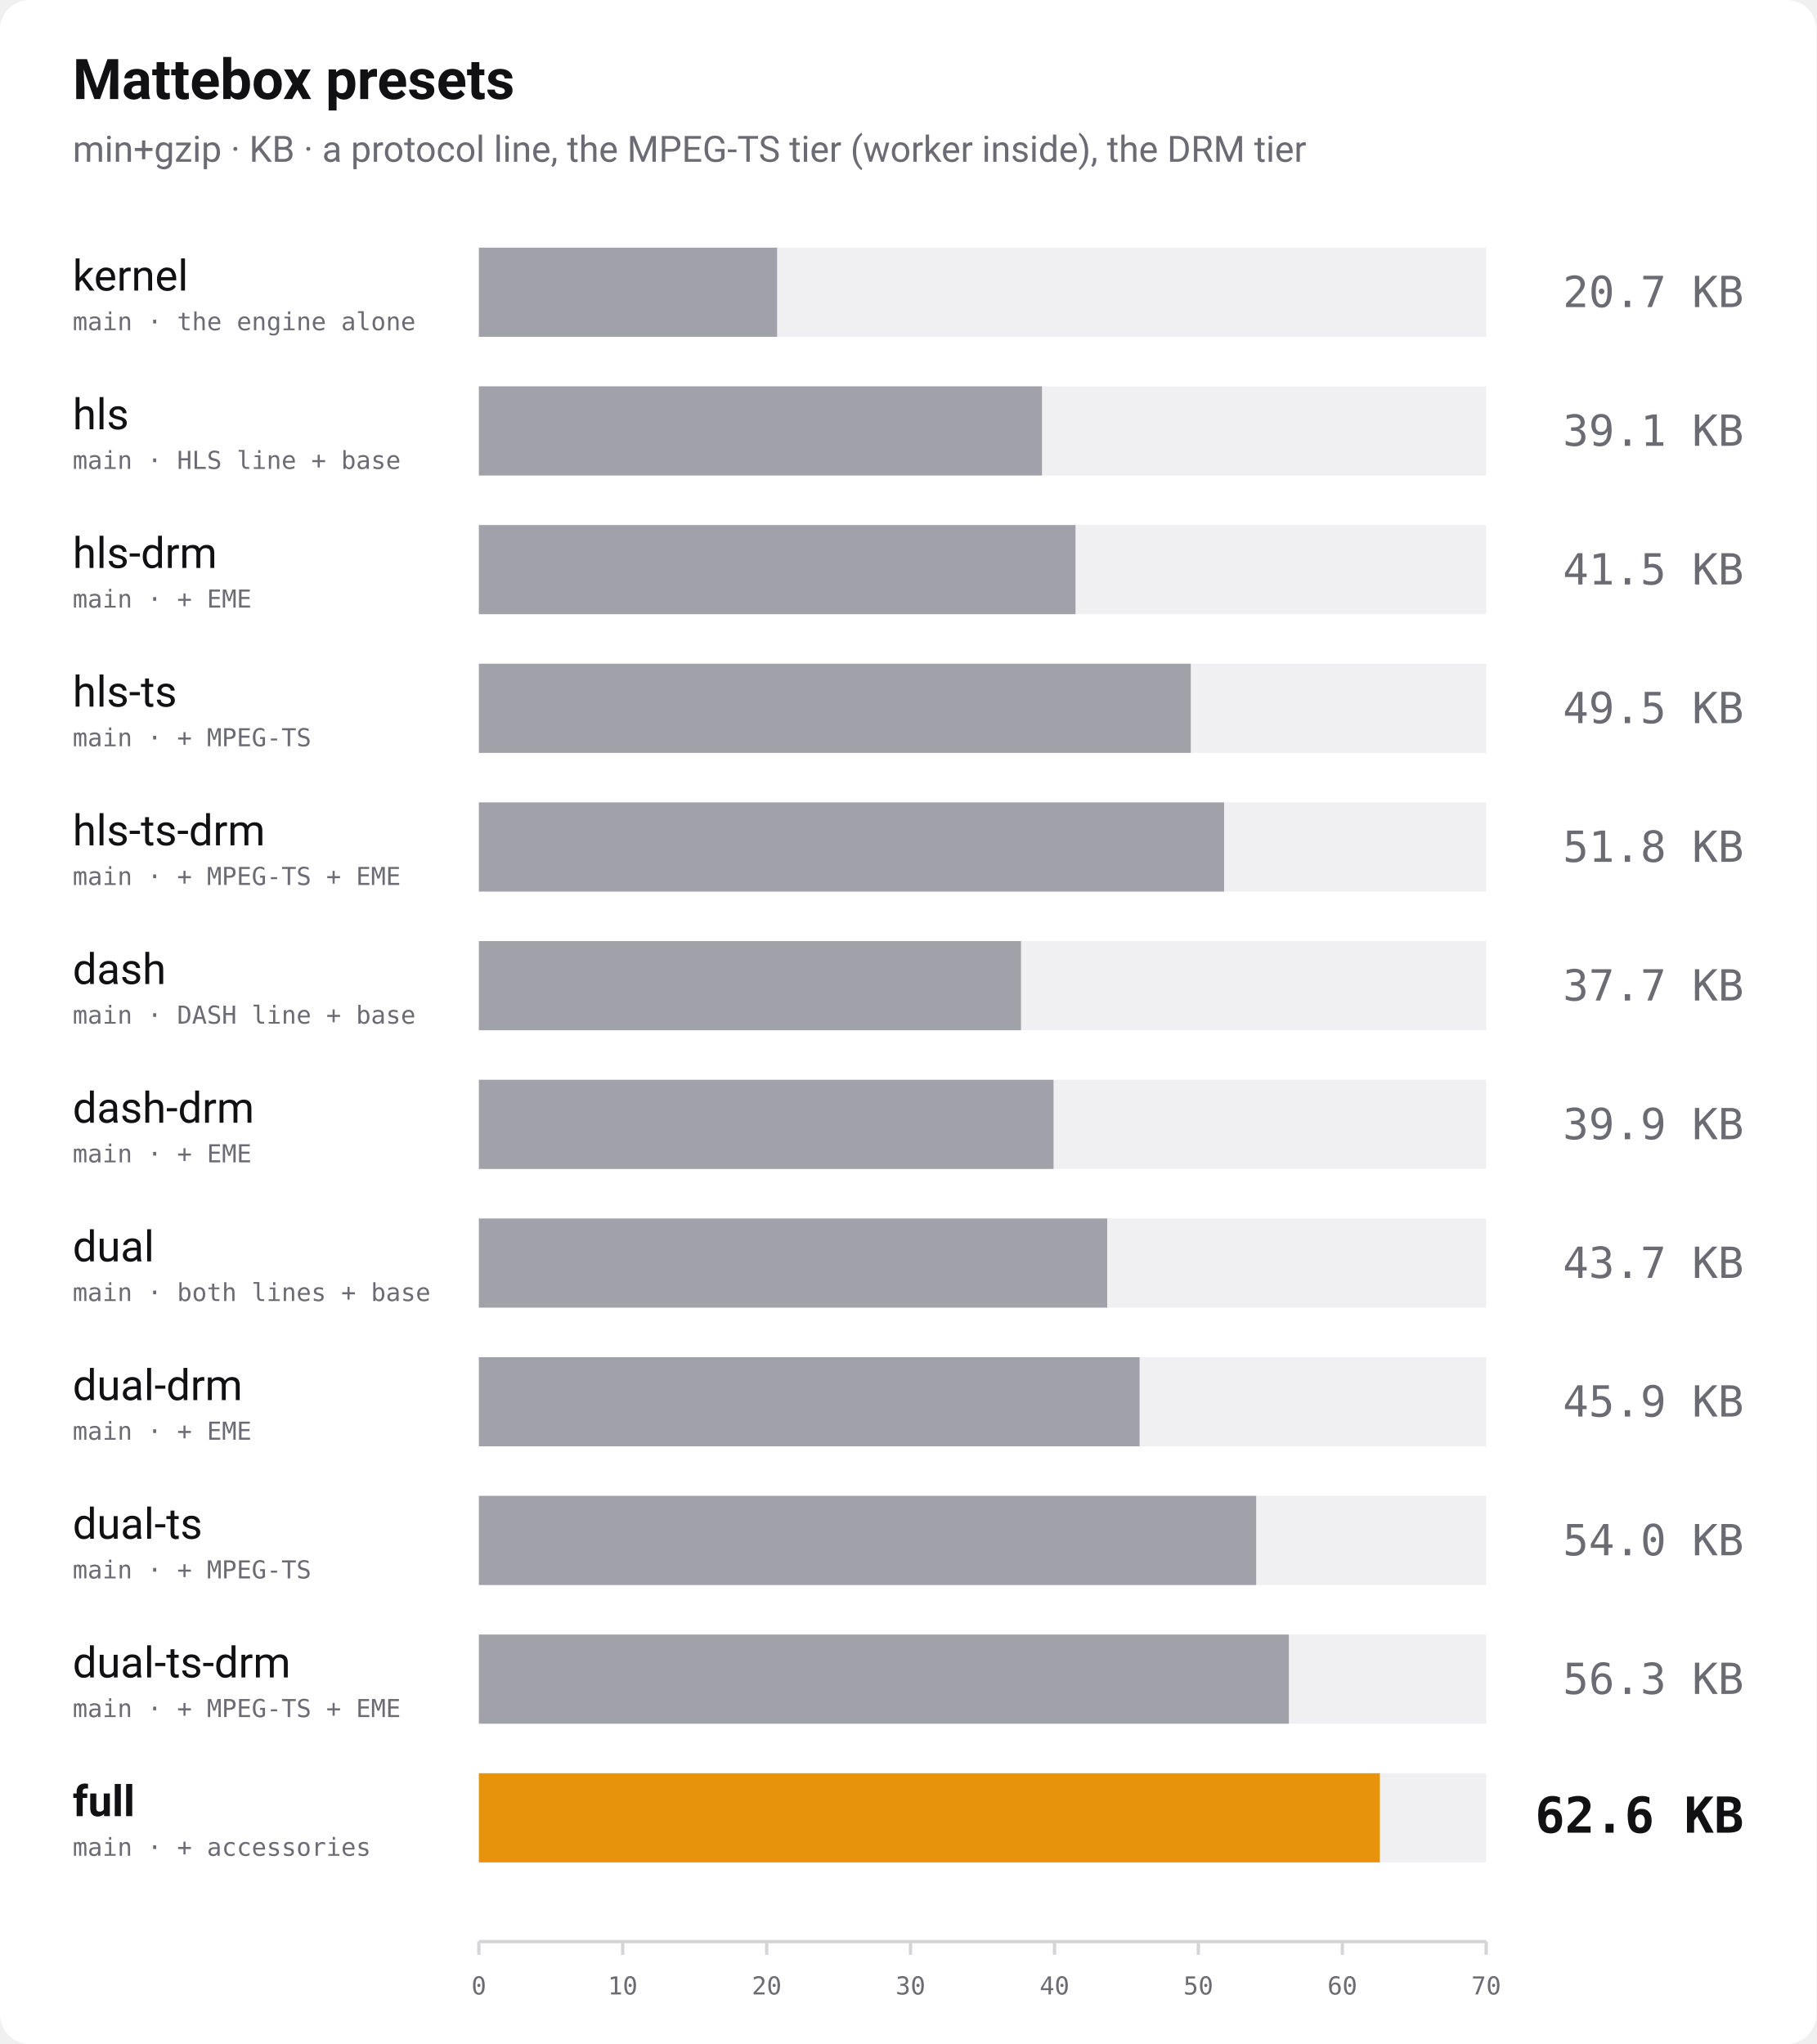
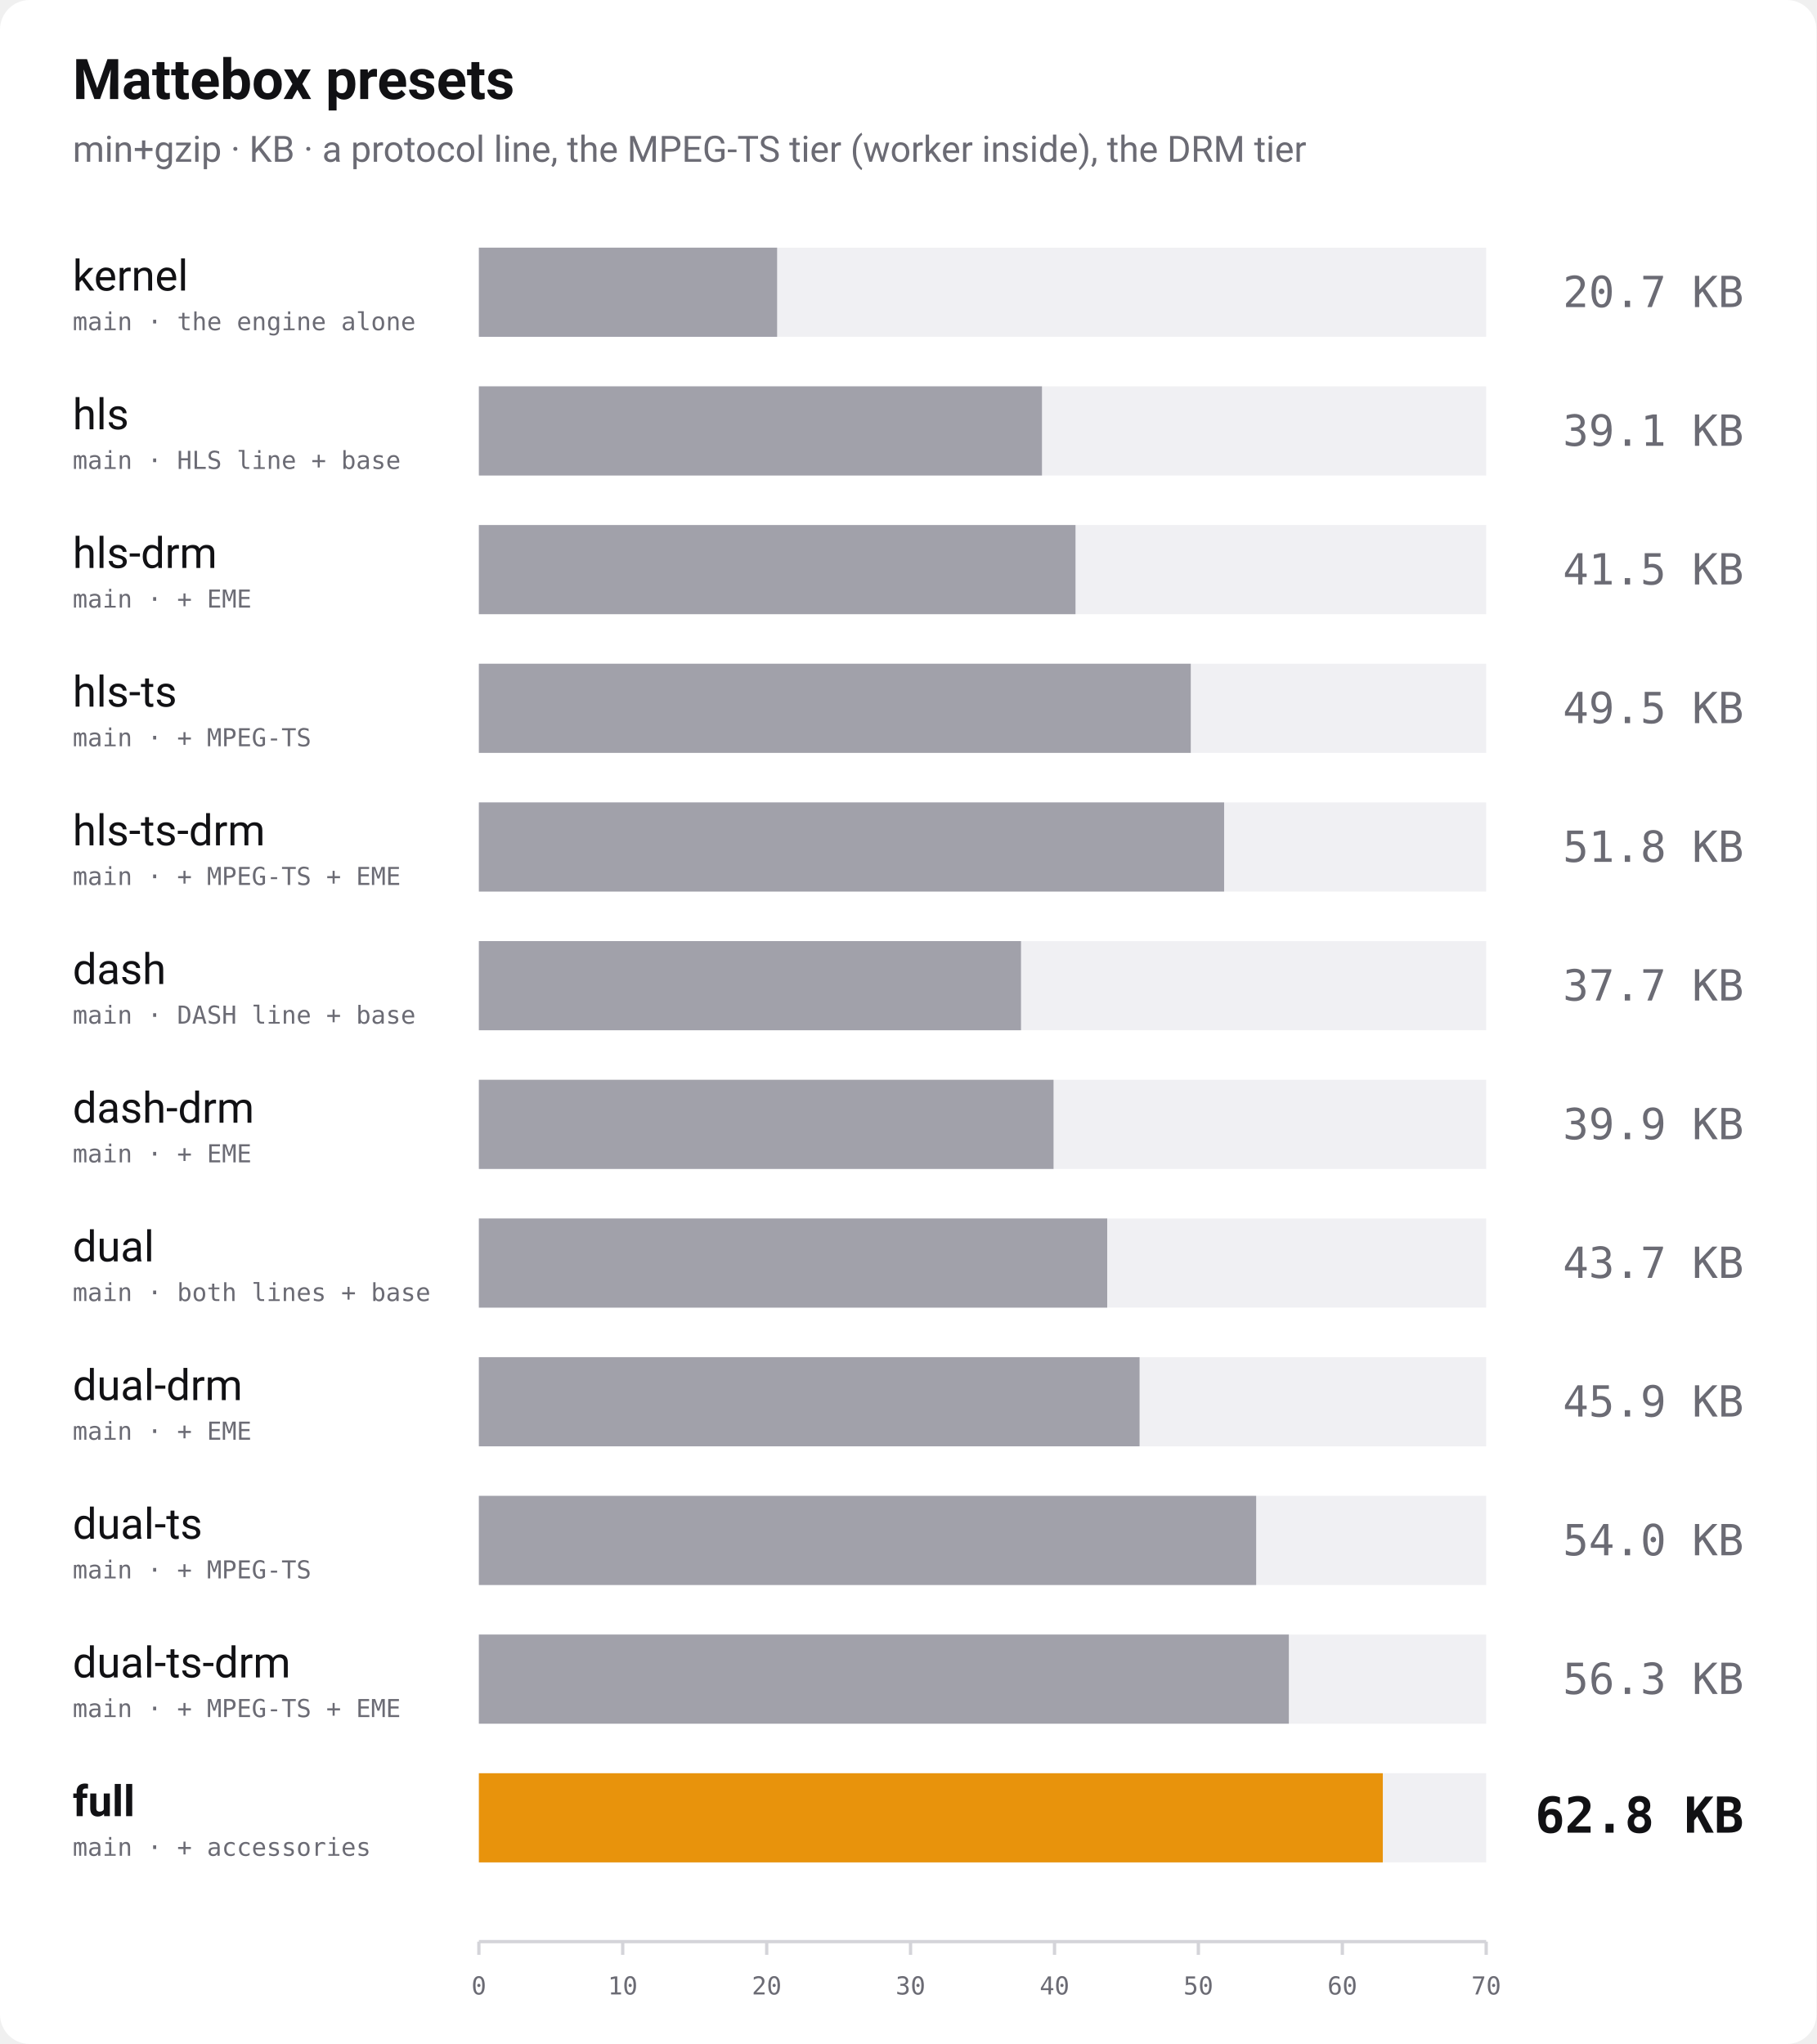
<svg xmlns="http://www.w3.org/2000/svg" width="1100" height="1238" viewBox="0 0 1100 1238" role="img" aria-label="Bundle size of every Mattebox preset, min+gzip">
  <rect width="1100" height="1238" rx="18" fill="#ffffff" />
  <text x="44" y="60" font-family="-apple-system, 'Segoe UI', Roboto, Helvetica, Arial, sans-serif" font-size="34" font-weight="700" fill="#111114">Mattebox presets</text>
  <text x="44" y="98" font-family="-apple-system, 'Segoe UI', Roboto, Helvetica, Arial, sans-serif" font-size="22" fill="#6b6b74">min+gzip · KB · a protocol line, the MPEG-TS tier (worker inside), the DRM tier</text>
  <text x="44" y="176" font-family="-apple-system, 'Segoe UI', Roboto, Helvetica, Arial, sans-serif" font-size="26" font-weight="400" fill="#111114">kernel</text>
  <text x="44" y="200" font-family="ui-monospace, 'SF Mono', Menlo, Consolas, monospace" font-size="15" fill="#6b6b74">main · the engine alone</text>
  <rect x="290" y="150" width="610" height="54" fill="#f0f0f3" />
  <rect x="290" y="150" width="180.6" height="54" fill="#a1a1aa" />
  <text x="1056" y="186" text-anchor="end" font-family="ui-monospace, 'SF Mono', Menlo, Consolas, monospace" font-size="26" font-weight="400" fill="#6b6b74">20.7 KB</text>
  <text x="44" y="260" font-family="-apple-system, 'Segoe UI', Roboto, Helvetica, Arial, sans-serif" font-size="26" font-weight="400" fill="#111114">hls</text>
  <text x="44" y="284" font-family="ui-monospace, 'SF Mono', Menlo, Consolas, monospace" font-size="15" fill="#6b6b74">main · HLS line + base</text>
  <rect x="290" y="234" width="610" height="54" fill="#f0f0f3" />
  <rect x="290" y="234" width="341.0" height="54" fill="#a1a1aa" />
  <text x="1056" y="270" text-anchor="end" font-family="ui-monospace, 'SF Mono', Menlo, Consolas, monospace" font-size="26" font-weight="400" fill="#6b6b74">39.1 KB</text>
  <text x="44" y="344" font-family="-apple-system, 'Segoe UI', Roboto, Helvetica, Arial, sans-serif" font-size="26" font-weight="400" fill="#111114">hls-drm</text>
  <text x="44" y="368" font-family="ui-monospace, 'SF Mono', Menlo, Consolas, monospace" font-size="15" fill="#6b6b74">main · + EME</text>
  <rect x="290" y="318" width="610" height="54" fill="#f0f0f3" />
  <rect x="290" y="318" width="361.3" height="54" fill="#a1a1aa" />
  <text x="1056" y="354" text-anchor="end" font-family="ui-monospace, 'SF Mono', Menlo, Consolas, monospace" font-size="26" font-weight="400" fill="#6b6b74">41.5 KB</text>
  <text x="44" y="428" font-family="-apple-system, 'Segoe UI', Roboto, Helvetica, Arial, sans-serif" font-size="26" font-weight="400" fill="#111114">hls-ts</text>
  <text x="44" y="452" font-family="ui-monospace, 'SF Mono', Menlo, Consolas, monospace" font-size="15" fill="#6b6b74">main · + MPEG-TS</text>
  <rect x="290" y="402" width="610" height="54" fill="#f0f0f3" />
  <rect x="290" y="402" width="431.1" height="54" fill="#a1a1aa" />
  <text x="1056" y="438" text-anchor="end" font-family="ui-monospace, 'SF Mono', Menlo, Consolas, monospace" font-size="26" font-weight="400" fill="#6b6b74">49.5 KB</text>
  <text x="44" y="512" font-family="-apple-system, 'Segoe UI', Roboto, Helvetica, Arial, sans-serif" font-size="26" font-weight="400" fill="#111114">hls-ts-drm</text>
  <text x="44" y="536" font-family="ui-monospace, 'SF Mono', Menlo, Consolas, monospace" font-size="15" fill="#6b6b74">main · + MPEG-TS + EME</text>
  <rect x="290" y="486" width="610" height="54" fill="#f0f0f3" />
  <rect x="290" y="486" width="451.3" height="54" fill="#a1a1aa" />
  <text x="1056" y="522" text-anchor="end" font-family="ui-monospace, 'SF Mono', Menlo, Consolas, monospace" font-size="26" font-weight="400" fill="#6b6b74">51.8 KB</text>
  <text x="44" y="596" font-family="-apple-system, 'Segoe UI', Roboto, Helvetica, Arial, sans-serif" font-size="26" font-weight="400" fill="#111114">dash</text>
  <text x="44" y="620" font-family="ui-monospace, 'SF Mono', Menlo, Consolas, monospace" font-size="15" fill="#6b6b74">main · DASH line + base</text>
  <rect x="290" y="570" width="610" height="54" fill="#f0f0f3" />
  <rect x="290" y="570" width="328.3" height="54" fill="#a1a1aa" />
  <text x="1056" y="606" text-anchor="end" font-family="ui-monospace, 'SF Mono', Menlo, Consolas, monospace" font-size="26" font-weight="400" fill="#6b6b74">37.7 KB</text>
  <text x="44" y="680" font-family="-apple-system, 'Segoe UI', Roboto, Helvetica, Arial, sans-serif" font-size="26" font-weight="400" fill="#111114">dash-drm</text>
  <text x="44" y="704" font-family="ui-monospace, 'SF Mono', Menlo, Consolas, monospace" font-size="15" fill="#6b6b74">main · + EME</text>
  <rect x="290" y="654" width="610" height="54" fill="#f0f0f3" />
  <rect x="290" y="654" width="348.0" height="54" fill="#a1a1aa" />
  <text x="1056" y="690" text-anchor="end" font-family="ui-monospace, 'SF Mono', Menlo, Consolas, monospace" font-size="26" font-weight="400" fill="#6b6b74">39.9 KB</text>
  <text x="44" y="764" font-family="-apple-system, 'Segoe UI', Roboto, Helvetica, Arial, sans-serif" font-size="26" font-weight="400" fill="#111114">dual</text>
  <text x="44" y="788" font-family="ui-monospace, 'SF Mono', Menlo, Consolas, monospace" font-size="15" fill="#6b6b74">main · both lines + base</text>
  <rect x="290" y="738" width="610" height="54" fill="#f0f0f3" />
  <rect x="290" y="738" width="380.5" height="54" fill="#a1a1aa" />
  <text x="1056" y="774" text-anchor="end" font-family="ui-monospace, 'SF Mono', Menlo, Consolas, monospace" font-size="26" font-weight="400" fill="#6b6b74">43.7 KB</text>
  <text x="44" y="848" font-family="-apple-system, 'Segoe UI', Roboto, Helvetica, Arial, sans-serif" font-size="26" font-weight="400" fill="#111114">dual-drm</text>
  <text x="44" y="872" font-family="ui-monospace, 'SF Mono', Menlo, Consolas, monospace" font-size="15" fill="#6b6b74">main · + EME</text>
  <rect x="290" y="822" width="610" height="54" fill="#f0f0f3" />
  <rect x="290" y="822" width="400.1" height="54" fill="#a1a1aa" />
  <text x="1056" y="858" text-anchor="end" font-family="ui-monospace, 'SF Mono', Menlo, Consolas, monospace" font-size="26" font-weight="400" fill="#6b6b74">45.9 KB</text>
  <text x="44" y="932" font-family="-apple-system, 'Segoe UI', Roboto, Helvetica, Arial, sans-serif" font-size="26" font-weight="400" fill="#111114">dual-ts</text>
  <text x="44" y="956" font-family="ui-monospace, 'SF Mono', Menlo, Consolas, monospace" font-size="15" fill="#6b6b74">main · + MPEG-TS</text>
  <rect x="290" y="906" width="610" height="54" fill="#f0f0f3" />
  <rect x="290" y="906" width="470.7" height="54" fill="#a1a1aa" />
  <text x="1056" y="942" text-anchor="end" font-family="ui-monospace, 'SF Mono', Menlo, Consolas, monospace" font-size="26" font-weight="400" fill="#6b6b74">54.0 KB</text>
  <text x="44" y="1016" font-family="-apple-system, 'Segoe UI', Roboto, Helvetica, Arial, sans-serif" font-size="26" font-weight="400" fill="#111114">dual-ts-drm</text>
  <text x="44" y="1040" font-family="ui-monospace, 'SF Mono', Menlo, Consolas, monospace" font-size="15" fill="#6b6b74">main · + MPEG-TS + EME</text>
  <rect x="290" y="990" width="610" height="54" fill="#f0f0f3" />
  <rect x="290" y="990" width="490.5" height="54" fill="#a1a1aa" />
  <text x="1056" y="1026" text-anchor="end" font-family="ui-monospace, 'SF Mono', Menlo, Consolas, monospace" font-size="26" font-weight="400" fill="#6b6b74">56.3 KB</text>
  <text x="44" y="1100" font-family="-apple-system, 'Segoe UI', Roboto, Helvetica, Arial, sans-serif" font-size="26" font-weight="700" fill="#111114">full</text>
  <text x="44" y="1124" font-family="ui-monospace, 'SF Mono', Menlo, Consolas, monospace" font-size="15" fill="#6b6b74">main · + accessories</text>
  <rect x="290" y="1074" width="610" height="54" fill="#f0f0f3" />
-   <rect x="290" y="1074" width="545.6" height="54" fill="#e8930c" />
-   <text x="1056" y="1110" text-anchor="end" font-family="ui-monospace, 'SF Mono', Menlo, Consolas, monospace" font-size="30" font-weight="700" fill="#111114">62.6 KB</text>
+   <rect x="290" y="1074" width="547.4" height="54" fill="#e8930c" />
+   <text x="1056" y="1110" text-anchor="end" font-family="ui-monospace, 'SF Mono', Menlo, Consolas, monospace" font-size="30" font-weight="700" fill="#111114">62.8 KB</text>
  <line x1="290" y1="1176" x2="900" y2="1176" stroke="#d4d4d9" stroke-width="2" />
  <line x1="290.0" y1="1176" x2="290.0" y2="1184" stroke="#d4d4d9" stroke-width="2" />
  <text x="290.0" y="1208" text-anchor="middle" font-family="ui-monospace, 'SF Mono', Menlo, Consolas, monospace" font-size="15" fill="#6b6b74">0</text>
  <line x1="377.1" y1="1176" x2="377.1" y2="1184" stroke="#d4d4d9" stroke-width="2" />
  <text x="377.1" y="1208" text-anchor="middle" font-family="ui-monospace, 'SF Mono', Menlo, Consolas, monospace" font-size="15" fill="#6b6b74">10</text>
  <line x1="464.3" y1="1176" x2="464.3" y2="1184" stroke="#d4d4d9" stroke-width="2" />
  <text x="464.3" y="1208" text-anchor="middle" font-family="ui-monospace, 'SF Mono', Menlo, Consolas, monospace" font-size="15" fill="#6b6b74">20</text>
  <line x1="551.4" y1="1176" x2="551.4" y2="1184" stroke="#d4d4d9" stroke-width="2" />
  <text x="551.4" y="1208" text-anchor="middle" font-family="ui-monospace, 'SF Mono', Menlo, Consolas, monospace" font-size="15" fill="#6b6b74">30</text>
  <line x1="638.6" y1="1176" x2="638.6" y2="1184" stroke="#d4d4d9" stroke-width="2" />
  <text x="638.6" y="1208" text-anchor="middle" font-family="ui-monospace, 'SF Mono', Menlo, Consolas, monospace" font-size="15" fill="#6b6b74">40</text>
  <line x1="725.7" y1="1176" x2="725.7" y2="1184" stroke="#d4d4d9" stroke-width="2" />
  <text x="725.7" y="1208" text-anchor="middle" font-family="ui-monospace, 'SF Mono', Menlo, Consolas, monospace" font-size="15" fill="#6b6b74">50</text>
  <line x1="812.9" y1="1176" x2="812.9" y2="1184" stroke="#d4d4d9" stroke-width="2" />
  <text x="812.9" y="1208" text-anchor="middle" font-family="ui-monospace, 'SF Mono', Menlo, Consolas, monospace" font-size="15" fill="#6b6b74">60</text>
  <line x1="900.0" y1="1176" x2="900.0" y2="1184" stroke="#d4d4d9" stroke-width="2" />
  <text x="900.0" y="1208" text-anchor="middle" font-family="ui-monospace, 'SF Mono', Menlo, Consolas, monospace" font-size="15" fill="#6b6b74">70</text>
</svg>
